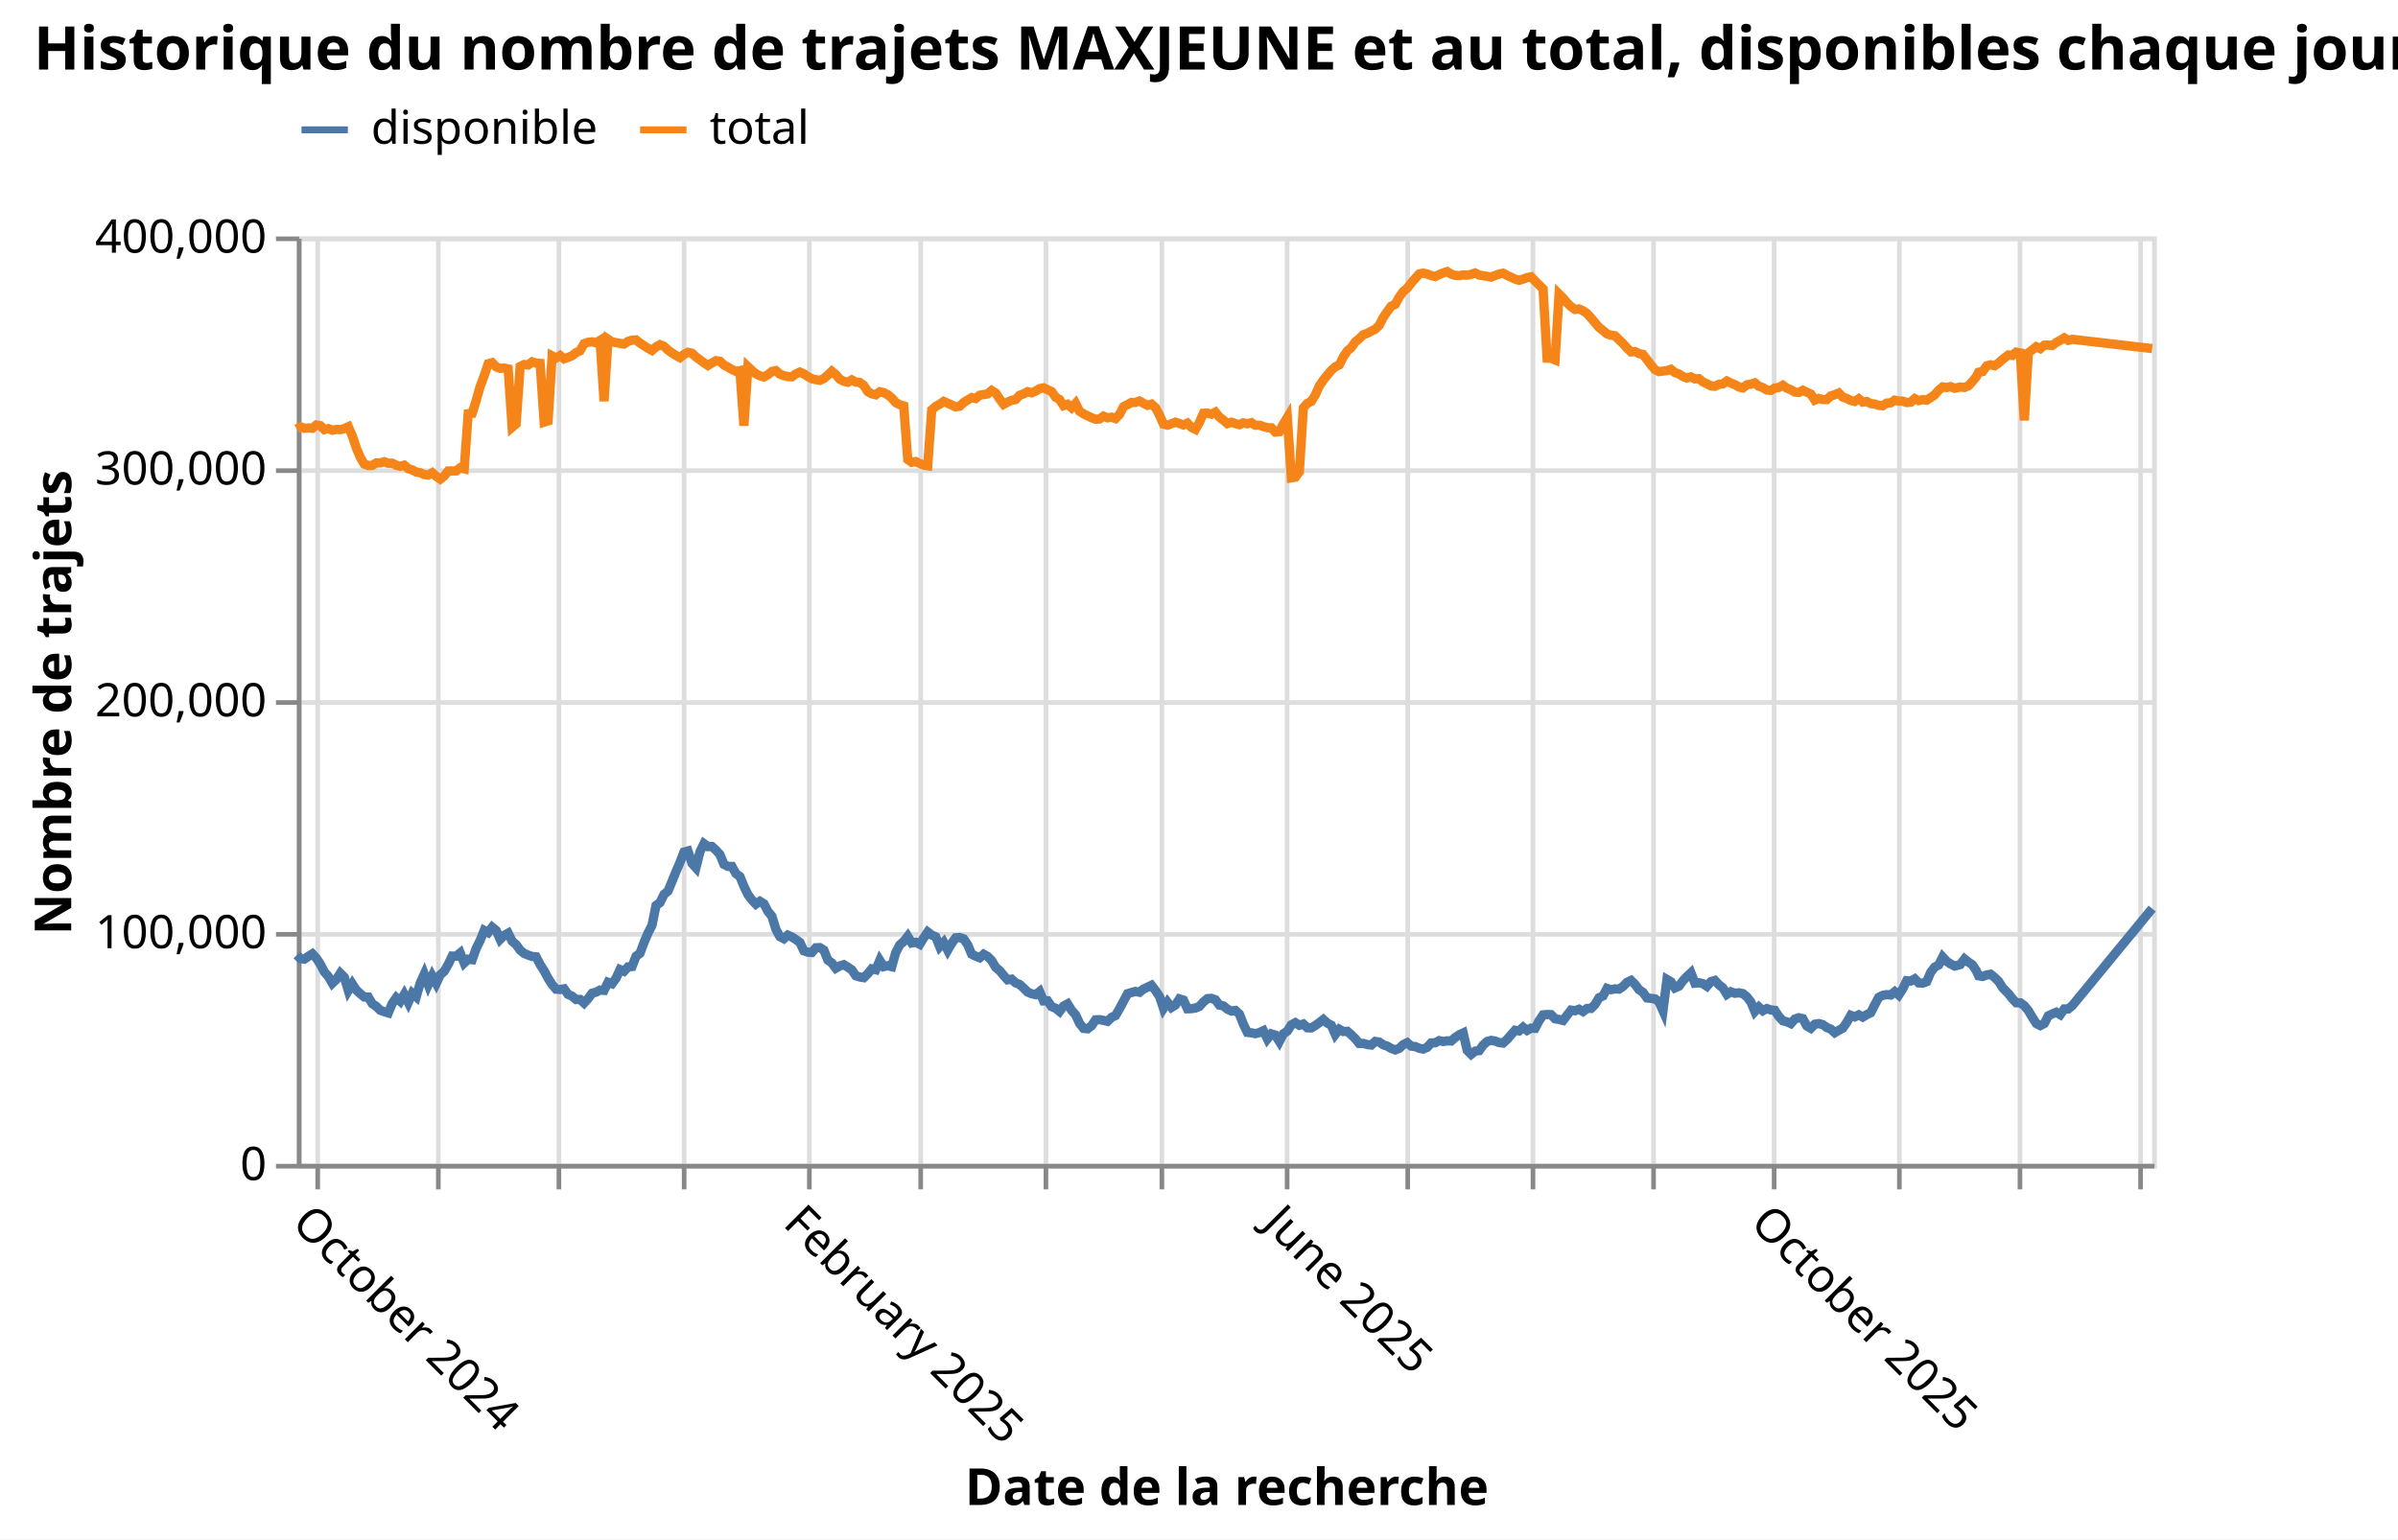
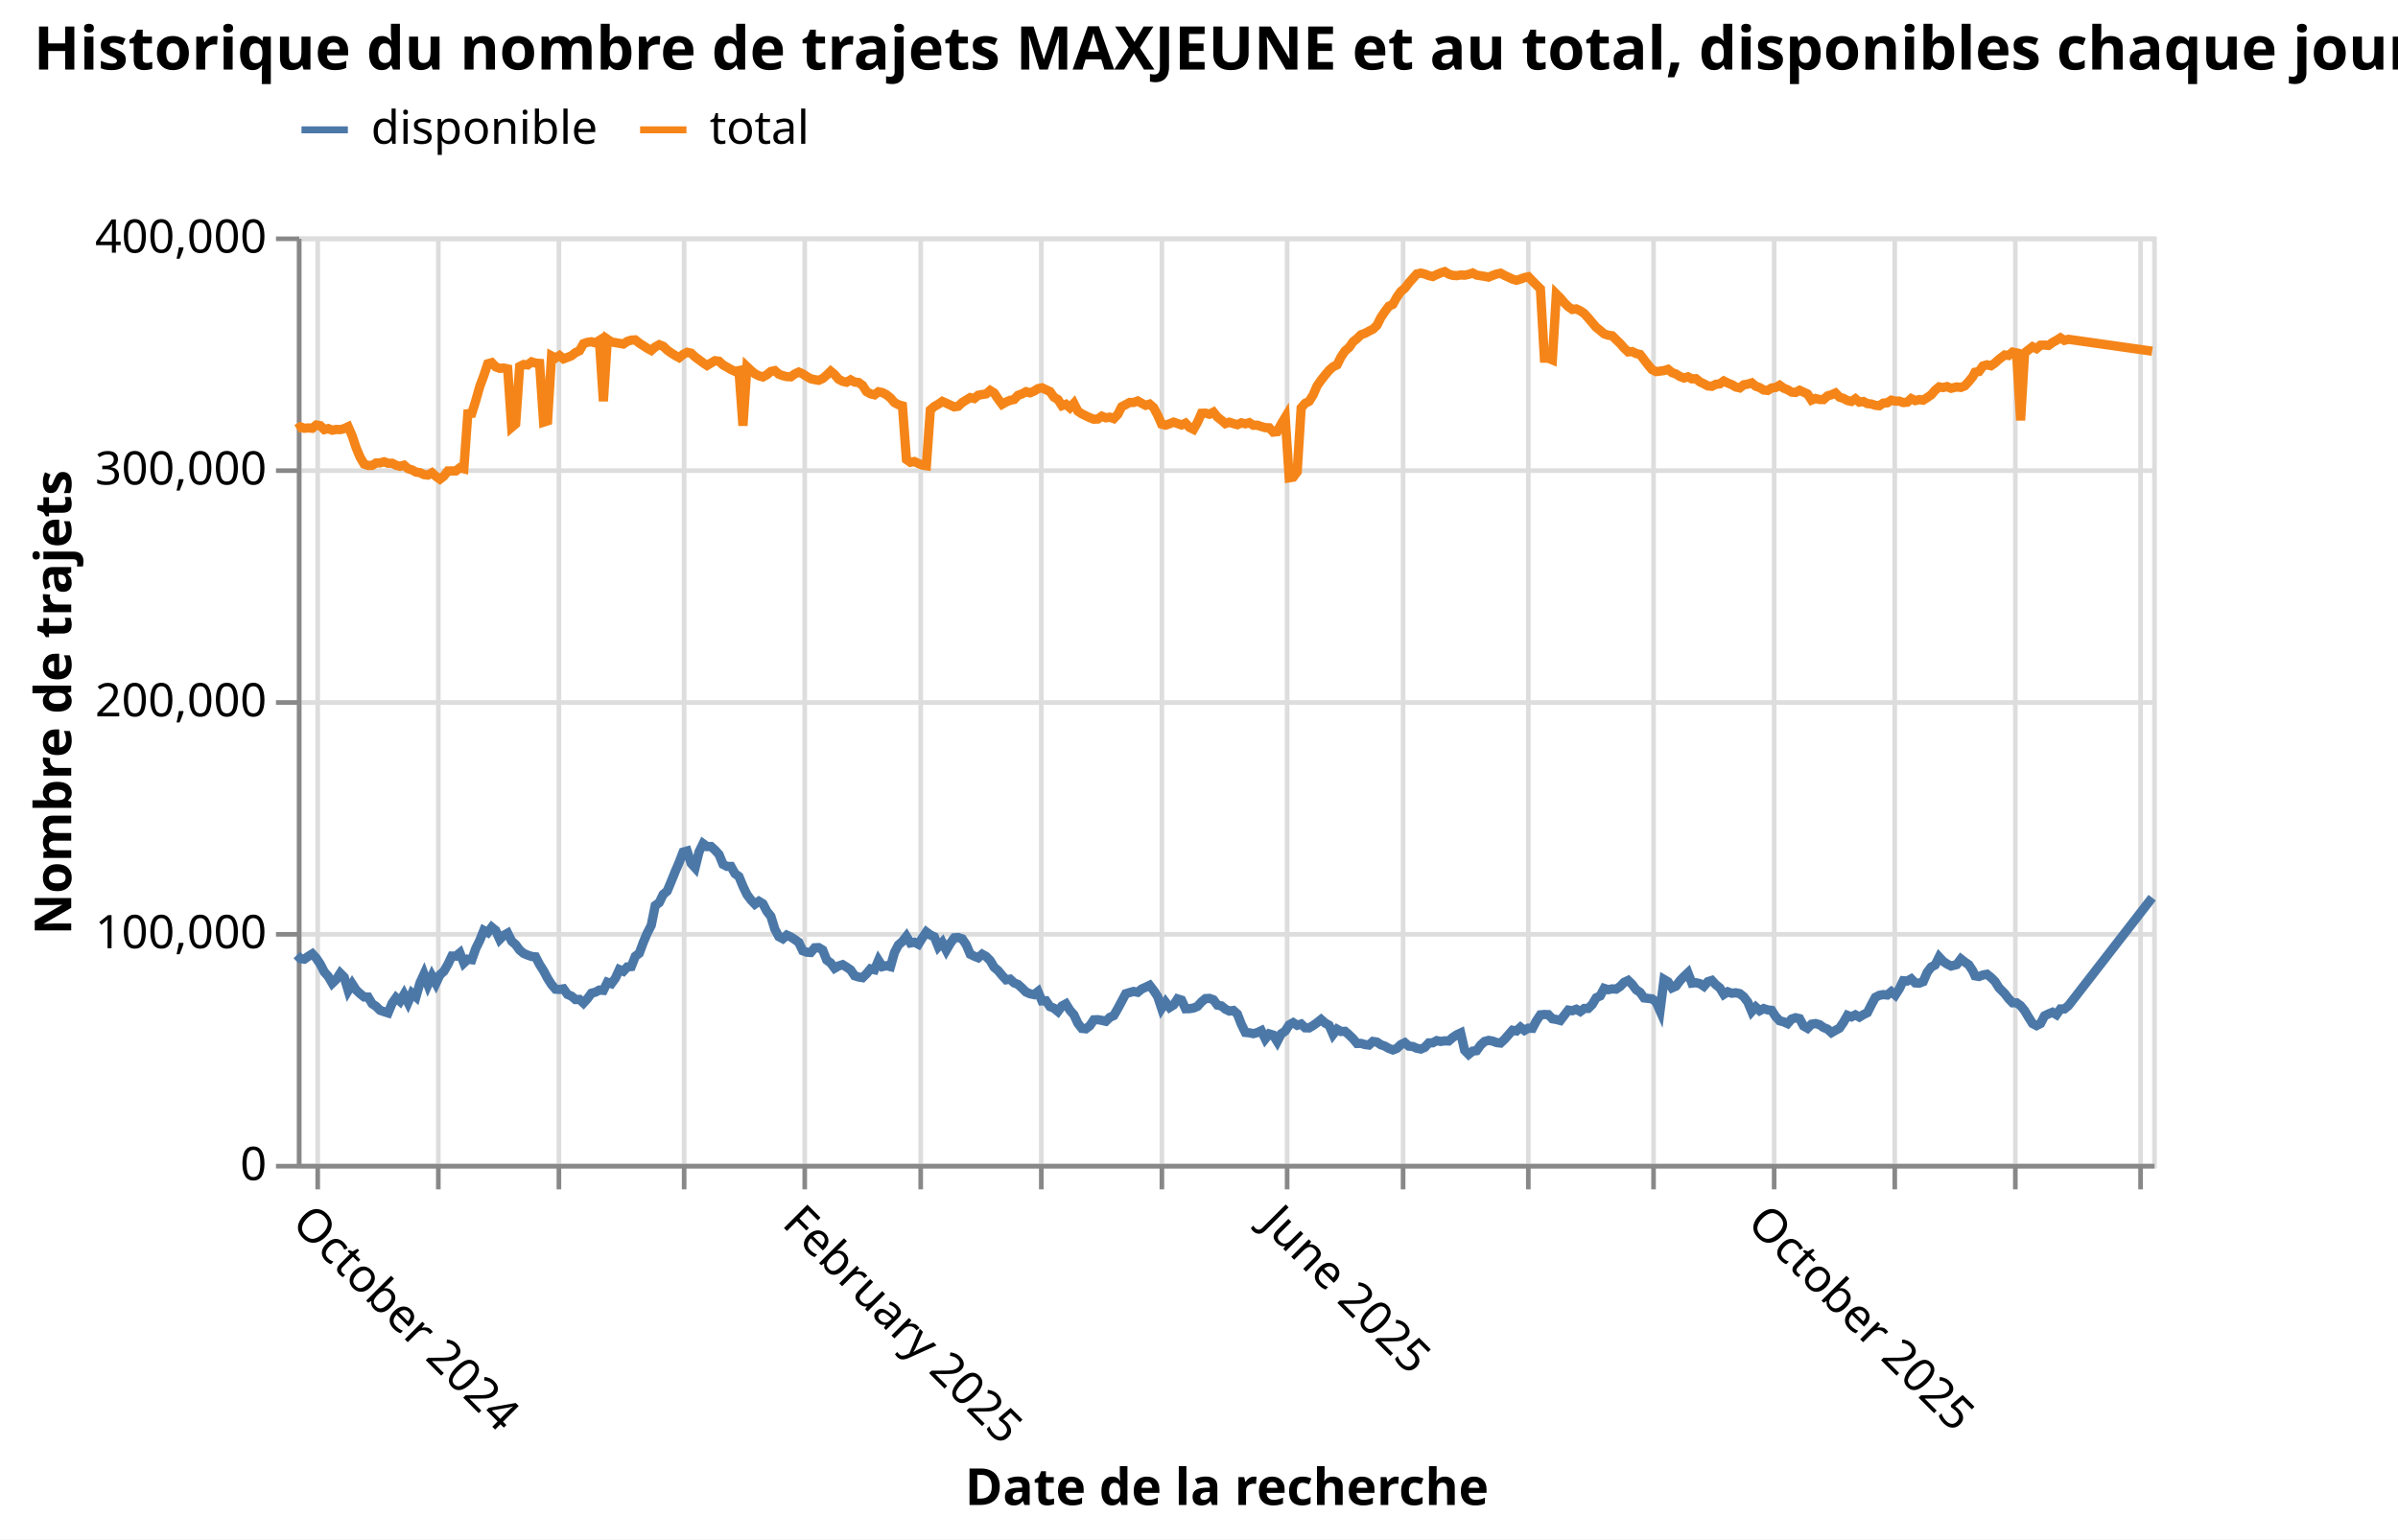
<svg xmlns="http://www.w3.org/2000/svg" version="1.1" class="marks" width="517" height="332" viewBox="0 0 517 332">
  <rect width="517" height="332" fill="white" />
  <g fill="none" stroke-miterlimit="10" transform="translate(64,51)">
    <g class="mark-group role-frame root" role="graphics-object" aria-roledescription="group mark container">
      <g transform="translate(0,0)">
        <path class="background" aria-hidden="true" d="M0.5,0.5h400v200h-400Z" stroke="#ddd" />
        <g>
          <g class="mark-group role-axis" aria-hidden="true">
            <g transform="translate(0.5,200.5)">
              <path class="background" aria-hidden="true" d="M0,0h0v0h0Z" pointer-events="none" />
              <g>
                <g class="mark-rule role-axis-grid" pointer-events="none">
                  <line transform="translate(4,-200)" x2="0" y2="200" stroke="#ddd" stroke-width="1" opacity="1" />
                  <line transform="translate(30,-200)" x2="0" y2="200" stroke="#ddd" stroke-width="1" opacity="1" />
                  <line transform="translate(56,-200)" x2="0" y2="200" stroke="#ddd" stroke-width="1" opacity="1" />
                  <line transform="translate(83,-200)" x2="0" y2="200" stroke="#ddd" stroke-width="1" opacity="1" />
-                   <line transform="translate(110,-200)" x2="0" y2="200" stroke="#ddd" stroke-width="1" opacity="1" />
+                   <line transform="translate(109,-200)" x2="0" y2="200" stroke="#ddd" stroke-width="1" opacity="1" />
                  <line transform="translate(134,-200)" x2="0" y2="200" stroke="#ddd" stroke-width="1" opacity="1" />
-                   <line transform="translate(161,-200)" x2="0" y2="200" stroke="#ddd" stroke-width="1" opacity="1" />
+                   <line transform="translate(160,-200)" x2="0" y2="200" stroke="#ddd" stroke-width="1" opacity="1" />
                  <line transform="translate(186,-200)" x2="0" y2="200" stroke="#ddd" stroke-width="1" opacity="1" />
                  <line transform="translate(213,-200)" x2="0" y2="200" stroke="#ddd" stroke-width="1" opacity="1" />
-                   <line transform="translate(239,-200)" x2="0" y2="200" stroke="#ddd" stroke-width="1" opacity="1" />
-                   <line transform="translate(266,-200)" x2="0" y2="200" stroke="#ddd" stroke-width="1" opacity="1" />
+                   <line transform="translate(238,-200)" x2="0" y2="200" stroke="#ddd" stroke-width="1" opacity="1" />
+                   <line transform="translate(265,-200)" x2="0" y2="200" stroke="#ddd" stroke-width="1" opacity="1" />
                  <line transform="translate(292,-200)" x2="0" y2="200" stroke="#ddd" stroke-width="1" opacity="1" />
                  <line transform="translate(318,-200)" x2="0" y2="200" stroke="#ddd" stroke-width="1" opacity="1" />
-                   <line transform="translate(345,-200)" x2="0" y2="200" stroke="#ddd" stroke-width="1" opacity="1" />
-                   <line transform="translate(371,-200)" x2="0" y2="200" stroke="#ddd" stroke-width="1" opacity="1" />
+                   <line transform="translate(344,-200)" x2="0" y2="200" stroke="#ddd" stroke-width="1" opacity="1" />
+                   <line transform="translate(370,-200)" x2="0" y2="200" stroke="#ddd" stroke-width="1" opacity="1" />
                  <line transform="translate(397,-200)" x2="0" y2="200" stroke="#ddd" stroke-width="1" opacity="1" />
                </g>
              </g>
              <path class="foreground" aria-hidden="true" d="" pointer-events="none" display="none" />
            </g>
          </g>
          <g class="mark-group role-axis" aria-hidden="true">
            <g transform="translate(0.5,0.5)">
              <path class="background" aria-hidden="true" d="M0,0h0v0h0Z" pointer-events="none" />
              <g>
                <g class="mark-rule role-axis-grid" pointer-events="none">
                  <line transform="translate(0,200)" x2="400" y2="0" stroke="#ddd" stroke-width="1" opacity="1" />
                  <line transform="translate(0,150)" x2="400" y2="0" stroke="#ddd" stroke-width="1" opacity="1" />
                  <line transform="translate(0,100)" x2="400" y2="0" stroke="#ddd" stroke-width="1" opacity="1" />
                  <line transform="translate(0,50)" x2="400" y2="0" stroke="#ddd" stroke-width="1" opacity="1" />
                  <line transform="translate(0,0)" x2="400" y2="0" stroke="#ddd" stroke-width="1" opacity="1" />
                </g>
              </g>
              <path class="foreground" aria-hidden="true" d="" pointer-events="none" display="none" />
            </g>
          </g>
          <g class="mark-group role-axis" role="graphics-symbol" aria-roledescription="axis" aria-label="X-axis titled 'Date de la recherche' for a time scale with values from September 2024 to January 2026">
            <g transform="translate(0.5,200.5)">
              <path class="background" aria-hidden="true" d="M0,0h0v0h0Z" pointer-events="none" />
              <g>
                <g class="mark-rule role-axis-tick" pointer-events="none">
                  <line transform="translate(4,0)" x2="0" y2="5" stroke="#888" stroke-width="1" opacity="1" />
                  <line transform="translate(30,0)" x2="0" y2="5" stroke="#888" stroke-width="1" opacity="1" />
                  <line transform="translate(56,0)" x2="0" y2="5" stroke="#888" stroke-width="1" opacity="1" />
                  <line transform="translate(83,0)" x2="0" y2="5" stroke="#888" stroke-width="1" opacity="1" />
-                   <line transform="translate(110,0)" x2="0" y2="5" stroke="#888" stroke-width="1" opacity="1" />
+                   <line transform="translate(109,0)" x2="0" y2="5" stroke="#888" stroke-width="1" opacity="1" />
                  <line transform="translate(134,0)" x2="0" y2="5" stroke="#888" stroke-width="1" opacity="1" />
-                   <line transform="translate(161,0)" x2="0" y2="5" stroke="#888" stroke-width="1" opacity="1" />
+                   <line transform="translate(160,0)" x2="0" y2="5" stroke="#888" stroke-width="1" opacity="1" />
                  <line transform="translate(186,0)" x2="0" y2="5" stroke="#888" stroke-width="1" opacity="1" />
                  <line transform="translate(213,0)" x2="0" y2="5" stroke="#888" stroke-width="1" opacity="1" />
-                   <line transform="translate(239,0)" x2="0" y2="5" stroke="#888" stroke-width="1" opacity="1" />
-                   <line transform="translate(266,0)" x2="0" y2="5" stroke="#888" stroke-width="1" opacity="1" />
+                   <line transform="translate(238,0)" x2="0" y2="5" stroke="#888" stroke-width="1" opacity="1" />
+                   <line transform="translate(265,0)" x2="0" y2="5" stroke="#888" stroke-width="1" opacity="1" />
                  <line transform="translate(292,0)" x2="0" y2="5" stroke="#888" stroke-width="1" opacity="1" />
                  <line transform="translate(318,0)" x2="0" y2="5" stroke="#888" stroke-width="1" opacity="1" />
-                   <line transform="translate(345,0)" x2="0" y2="5" stroke="#888" stroke-width="1" opacity="1" />
-                   <line transform="translate(371,0)" x2="0" y2="5" stroke="#888" stroke-width="1" opacity="1" />
+                   <line transform="translate(344,0)" x2="0" y2="5" stroke="#888" stroke-width="1" opacity="1" />
+                   <line transform="translate(370,0)" x2="0" y2="5" stroke="#888" stroke-width="1" opacity="1" />
                  <line transform="translate(397,0)" x2="0" y2="5" stroke="#888" stroke-width="1" opacity="1" />
                </g>
                <g class="mark-text role-axis-label" pointer-events="none">
-                   <text text-anchor="start" transform="translate(3.762862,7) rotate(45) translate(0,8)" font-family="sans-serif" font-size="10px" fill="#000" opacity="1">October 2024</text>
-                   <text text-anchor="start" transform="translate(30.4693,7) rotate(45) translate(0,8)" font-family="sans-serif" font-size="10px" fill="#000" opacity="0">November 2024</text>
-                   <text text-anchor="start" transform="translate(56.31424,7) rotate(45) translate(0,8)" font-family="sans-serif" font-size="10px" fill="#000" opacity="0">December 2024</text>
-                   <text text-anchor="start" transform="translate(83.02068,7) rotate(45) translate(0,8)" font-family="sans-serif" font-size="10px" fill="#000" opacity="0">January 2025</text>
-                   <text text-anchor="start" transform="translate(109.7271,7) rotate(45) translate(0,8)" font-family="sans-serif" font-size="10px" fill="#000" opacity="1">February 2025</text>
-                   <text text-anchor="start" transform="translate(133.8491,7) rotate(45) translate(0,8)" font-family="sans-serif" font-size="10px" fill="#000" opacity="0">March 2025</text>
-                   <text text-anchor="start" transform="translate(160.5555,7) rotate(45) translate(0,8)" font-family="sans-serif" font-size="10px" fill="#000" opacity="0">April 2025</text>
-                   <text text-anchor="start" transform="translate(186.4004,7) rotate(45) translate(0,8)" font-family="sans-serif" font-size="10px" fill="#000" opacity="0">May 2025</text>
-                   <text text-anchor="start" transform="translate(213.1069,7) rotate(45) translate(0,8)" font-family="sans-serif" font-size="10px" fill="#000" opacity="1">June 2025</text>
-                   <text text-anchor="start" transform="translate(238.9518,7) rotate(45) translate(0,8)" font-family="sans-serif" font-size="10px" fill="#000" opacity="0">July 2025</text>
-                   <text text-anchor="start" transform="translate(265.6583,7) rotate(45) translate(0,8)" font-family="sans-serif" font-size="10px" fill="#000" opacity="0">August 2025</text>
-                   <text text-anchor="start" transform="translate(292.3647,7) rotate(45) translate(0,8)" font-family="sans-serif" font-size="10px" fill="#000" opacity="0">September 2025</text>
-                   <text text-anchor="start" transform="translate(318.2096,7) rotate(45) translate(0,8)" font-family="sans-serif" font-size="10px" fill="#000" opacity="1">October 2025</text>
-                   <text text-anchor="start" transform="translate(344.9161,7) rotate(45) translate(0,8)" font-family="sans-serif" font-size="10px" fill="#000" opacity="0">November 2025</text>
-                   <text text-anchor="start" transform="translate(370.761,7) rotate(45) translate(0,8)" font-family="sans-serif" font-size="10px" fill="#000" opacity="0">December 2025</text>
-                   <text text-anchor="start" transform="translate(397.4675,7) rotate(45) translate(0,8)" font-family="sans-serif" font-size="10px" fill="#000" opacity="0">January 2026</text>
+                   <text text-anchor="start" transform="translate(3.754774,7) rotate(45) translate(0,8)" font-family="sans-serif" font-size="10px" fill="#000" opacity="1">October 2024</text>
+                   <text text-anchor="start" transform="translate(30.40381,7) rotate(45) translate(0,8)" font-family="sans-serif" font-size="10px" fill="#000" opacity="0">November 2024</text>
+                   <text text-anchor="start" transform="translate(56.1932,7) rotate(45) translate(0,8)" font-family="sans-serif" font-size="10px" fill="#000" opacity="0">December 2024</text>
+                   <text text-anchor="start" transform="translate(82.84224,7) rotate(45) translate(0,8)" font-family="sans-serif" font-size="10px" fill="#000" opacity="0">January 2025</text>
+                   <text text-anchor="start" transform="translate(109.4913,7) rotate(45) translate(0,8)" font-family="sans-serif" font-size="10px" fill="#000" opacity="1">February 2025</text>
+                   <text text-anchor="start" transform="translate(133.5614,7) rotate(45) translate(0,8)" font-family="sans-serif" font-size="10px" fill="#000" opacity="0">March 2025</text>
+                   <text text-anchor="start" transform="translate(160.2104,7) rotate(45) translate(0,8)" font-family="sans-serif" font-size="10px" fill="#000" opacity="0">April 2025</text>
+                   <text text-anchor="start" transform="translate(185.9998,7) rotate(45) translate(0,8)" font-family="sans-serif" font-size="10px" fill="#000" opacity="0">May 2025</text>
+                   <text text-anchor="start" transform="translate(212.6488,7) rotate(45) translate(0,8)" font-family="sans-serif" font-size="10px" fill="#000" opacity="1">June 2025</text>
+                   <text text-anchor="start" transform="translate(238.4382,7) rotate(45) translate(0,8)" font-family="sans-serif" font-size="10px" fill="#000" opacity="0">July 2025</text>
+                   <text text-anchor="start" transform="translate(265.0873,7) rotate(45) translate(0,8)" font-family="sans-serif" font-size="10px" fill="#000" opacity="0">August 2025</text>
+                   <text text-anchor="start" transform="translate(291.7363,7) rotate(45) translate(0,8)" font-family="sans-serif" font-size="10px" fill="#000" opacity="0">September 2025</text>
+                   <text text-anchor="start" transform="translate(317.5257,7) rotate(45) translate(0,8)" font-family="sans-serif" font-size="10px" fill="#000" opacity="1">October 2025</text>
+                   <text text-anchor="start" transform="translate(344.1747,7) rotate(45) translate(0,8)" font-family="sans-serif" font-size="10px" fill="#000" opacity="0">November 2025</text>
+                   <text text-anchor="start" transform="translate(369.9641,7) rotate(45) translate(0,8)" font-family="sans-serif" font-size="10px" fill="#000" opacity="0">December 2025</text>
+                   <text text-anchor="start" transform="translate(396.6132,7) rotate(45) translate(0,8)" font-family="sans-serif" font-size="10px" fill="#000" opacity="0">January 2026</text>
                </g>
                <g class="mark-rule role-axis-domain" pointer-events="none">
                  <line transform="translate(0,0)" x2="400" y2="0" stroke="#888" stroke-width="1" opacity="1" />
                </g>
                <g class="mark-text role-axis-title" pointer-events="none">
                  <text text-anchor="middle" transform="translate(200,73.06063)" font-family="sans-serif" font-size="11px" font-weight="bold" fill="#000" opacity="1">Date de la recherche</text>
                </g>
              </g>
              <path class="foreground" aria-hidden="true" d="" pointer-events="none" display="none" />
            </g>
          </g>
          <g class="mark-group role-axis" role="graphics-symbol" aria-roledescription="axis" aria-label="Y-axis titled 'Nombre de trajets' for a linear scale with values from 0 to 400,000">
            <g transform="translate(0.5,0.5)">
              <path class="background" aria-hidden="true" d="M0,0h0v0h0Z" pointer-events="none" />
              <g>
                <g class="mark-rule role-axis-tick" pointer-events="none">
                  <line transform="translate(0,200)" x2="-5" y2="0" stroke="#888" stroke-width="1" opacity="1" />
                  <line transform="translate(0,150)" x2="-5" y2="0" stroke="#888" stroke-width="1" opacity="1" />
                  <line transform="translate(0,100)" x2="-5" y2="0" stroke="#888" stroke-width="1" opacity="1" />
                  <line transform="translate(0,50)" x2="-5" y2="0" stroke="#888" stroke-width="1" opacity="1" />
                  <line transform="translate(0,0)" x2="-5" y2="0" stroke="#888" stroke-width="1" opacity="1" />
                </g>
                <g class="mark-text role-axis-label" pointer-events="none">
                  <text text-anchor="end" transform="translate(-7,203)" font-family="sans-serif" font-size="10px" fill="#000" opacity="1">0</text>
                  <text text-anchor="end" transform="translate(-7,153)" font-family="sans-serif" font-size="10px" fill="#000" opacity="1">100,000</text>
                  <text text-anchor="end" transform="translate(-7,103)" font-family="sans-serif" font-size="10px" fill="#000" opacity="1">200,000</text>
                  <text text-anchor="end" transform="translate(-7,53)" font-family="sans-serif" font-size="10px" fill="#000" opacity="1">300,000</text>
                  <text text-anchor="end" transform="translate(-7,3)" font-family="sans-serif" font-size="10px" fill="#000" opacity="1">400,000</text>
                </g>
                <g class="mark-rule role-axis-domain" pointer-events="none">
                  <line transform="translate(0,200)" x2="0" y2="-200" stroke="#888" stroke-width="1" opacity="1" />
                </g>
                <g class="mark-text role-axis-title" pointer-events="none">
                  <text text-anchor="middle" transform="translate(-47.14746,100) rotate(-90) translate(0,-2)" font-family="sans-serif" font-size="11px" font-weight="bold" fill="#000" opacity="1">Nombre de trajets</text>
                </g>
              </g>
              <path class="foreground" aria-hidden="true" d="" pointer-events="none" display="none" />
            </g>
          </g>
          <g class="mark-group role-scope pathgroup" role="graphics-object" aria-roledescription="group mark container">
            <g transform="translate(0,0)">
              <path class="background" aria-hidden="true" d="M0,0h400v200h-400Z" />
              <g>
                <g class="mark-line role-mark marks" role="graphics-object" aria-roledescription="line mark container">
-                   <path aria-label="Date de la recherche: September 2024; Nombre de trajets: 90064; variable: disponible" role="graphics-symbol" aria-roledescription="line mark" d="M0,154.968L0.757,155.733L1.619,155.849L2.48,155.249L3.342,154.706L4.203,155.647L5.065,156.936L5.927,158.611L6.788,159.578L7.649,161.051L8.511,160.232L9.372,158.887L10.234,159.757L11.095,162.622L11.957,161.186L12.818,162.517L13.68,163.314L14.541,164.01L15.403,164.032L16.264,165.467L17.126,166.043L17.987,166.883L18.849,167.187L19.71,167.45L20.572,165.395L21.433,164.165L22.295,164.939L23.156,163.463L24.018,165.186L24.879,163.209L25.741,163.971L26.602,160.982L27.47,159.082L28.325,161.376L29.187,159.478L30.048,161.072L30.91,159.24L31.772,158.471L32.633,156.976L33.494,155.186L34.355,155.206L35.218,154.501L36.079,156.687L36.94,155.87L37.801,155.975L38.663,153.544L39.525,151.81L40.388,149.657L41.248,150.119L42.109,148.968L42.971,149.665L43.834,151.587L44.694,150.725L45.556,150.247L46.416,151.977L47.278,152.725L48.139,153.898L49.001,154.616L49.862,154.978L50.724,155.274L51.585,155.354L52.447,157.015L53.308,158.365L54.17,159.98L55.032,161.327L55.893,162.333L56.755,162.388L57.617,162.251L58.478,163.458L59.34,163.83L60.201,164.564L61.062,164.539L61.924,165.319L62.785,164.379L63.647,163.203L64.508,162.973L65.369,162.518L66.231,162.586L67.092,160.835L67.954,161.142L68.815,159.983L69.677,158.101L70.538,158.467L71.4,157.526L72.261,157.444L73.123,155.239L73.984,154.588L74.846,152.251L75.707,150.225L76.569,148.563L77.43,144.291L78.292,143.67L79.153,141.894L80.015,141.173L80.876,139.108L81.738,136.98L82.599,134.989L83.461,132.763L84.322,132.524L85.184,135.188L86.045,136.135L86.907,132.697L87.768,130.95L88.63,131.578L89.491,131.561L90.353,132.339L91.215,133.284L92.076,135.399L92.937,135.847L93.799,135.858L94.66,137.406L95.522,138.04L96.383,140.126L97.245,141.915L98.106,143.074L98.968,143.981L99.829,143.375L100.691,143.9L101.552,145.535L102.414,146.599L103.275,149.389L104.137,150.987L104.998,151.445L105.86,150.679L106.721,151.062L107.583,151.618L108.444,152.229L109.306,154.046L110.167,154.351L111.029,154.412L111.89,153.406L112.752,153.367L113.613,153.888L114.475,156.04L115.336,156.669L116.198,157.81L117.059,157.313L117.921,157.047L118.782,157.575L119.644,158.166L120.505,159.431L121.367,159.706L122.228,159.848L123.09,158.995L123.951,157.945L124.813,158.136L125.674,156.106L126.536,157.462L127.397,157.265L128.259,157.476L129.12,154.421L129.982,152.787L130.843,152.041L131.705,150.938L132.566,152.365L133.428,152.195L134.289,152.643L135.151,151.262L136.012,150.001L136.874,150.645L137.735,151.037L138.597,153.158L139.458,152.225L140.32,153.922L141.181,152.442L142.043,151.259L142.904,151.191L143.766,151.477L144.627,152.743L145.489,154.781L146.35,155.208L147.212,155.551L148.073,154.8L148.935,155.283L149.796,156.148L150.658,157.605L151.519,158.325L152.381,159.373L153.242,160.304L154.104,160.171L154.965,160.969L155.827,161.308L156.688,162.091L157.55,162.944L158.411,163.317L159.273,163.501L160.134,162.836L160.996,164.858L161.857,164.829L162.719,166.086L163.58,166.43L164.442,167.135L165.303,165.96L166.165,165.495L167.026,166.877L167.888,167.849L168.749,169.688L169.611,170.789L170.472,170.875L171.334,170.221L172.195,168.943L173.057,168.904L173.918,169.053L174.78,169.255L175.641,168.412L176.503,168.02L177.364,166.532L178.226,164.924L179.087,163.313L179.949,163.048L180.81,162.82L181.672,162.997L182.533,162.291L183.395,161.905L184.256,161.49L185.118,162.601L185.979,163.887L186.841,166.459L187.702,165.131L188.564,166.265L189.425,165.732L190.287,164.419L191.148,164.685L192.01,166.554L192.871,166.527L193.732,166.396L194.594,166.035L195.455,165.078L196.317,164.366L197.178,164.313L198.04,164.62L198.901,165.77L199.763,165.935L200.624,166.64L201.486,167.049L202.347,166.921L203.209,167.69L204.07,169.905L204.932,171.652L205.793,171.735L206.655,171.918L207.516,171.688L208.378,171.282L209.239,173.049L210.101,171.97L210.962,172.23L211.824,173.612L212.686,171.945L213.547,171.366L214.409,170.02L215.27,169.554L216.132,170.116L216.993,169.844L217.855,170.659L218.716,170.679L219.578,170.16L220.439,169.553L221.301,168.868L222.162,169.634L223.024,170.104L223.885,172.084L224.747,170.968L225.608,171.455L226.47,171.414L227.331,172.162L228.192,173L229.054,174.038L229.915,174.015L230.777,174.271L231.638,174.377L232.5,173.602L233.361,173.737L234.223,174.319L235.085,174.612L235.946,175.106L236.807,175.429L237.669,175.097L238.531,174.282L239.392,173.871L240.254,174.614L241.115,174.699L241.977,175.073L242.838,175.245L243.699,174.872L244.561,173.92L245.422,173.889L246.284,173.422L247.145,173.601L248.007,173.471L248.869,173.506L249.73,172.75L250.592,172.175L251.453,171.774L252.314,175.505L253.176,176.378L254.038,175.686L254.899,175.588L255.76,174.388L256.622,173.605L257.484,173.373L258.345,173.515L259.206,173.844L260.068,173.947L260.929,173.151L261.791,172.167L262.652,171.187L263.514,171.332L264.375,170.541L265.237,171.215L266.098,170.732L266.96,170.771L267.821,169.151L268.683,167.868L269.544,167.786L270.406,167.82L271.267,168.715L272.129,168.859L272.99,169.08L273.852,167.953L274.713,166.84L275.575,166.977L276.438,166.657L277.298,167.146L278.159,166.484L279.021,166.475L279.882,165.623L280.744,164.178L281.605,163.778L282.467,162.162L283.328,162.437L284.19,162.265L285.051,162.317L285.913,161.742L286.774,160.848L287.645,160.444L288.497,161.271L289.359,162.424L290.22,163.016L291.082,164.217L291.943,164.319L292.805,164.418L293.666,165.054L294.528,166.983L295.389,160.232L296.251,160.738L297.112,162.052L297.974,161.678L298.835,160.509L299.697,159.6L300.558,158.795L301.42,161.033L302.281,160.935L303.143,161.135L304.004,161.704L304.866,160.708L305.727,160.444L306.589,161.365L307.45,162.053L308.312,163.443L309.173,162.892L310.035,163.207L310.896,163.107L311.758,163.285L312.619,163.972L313.481,165.093L314.342,167.142L315.204,166.188L316.065,166.971L316.927,166.514L317.788,166.797L318.65,166.898L319.511,168.219L320.373,169.148L321.234,169.359L322.096,169.754L322.957,168.774L323.819,168.487L324.68,168.685L325.542,170.267L326.403,170.754L327.265,169.882L328.126,169.748L328.988,169.979L329.849,170.59L330.711,170.941L331.572,171.71L332.434,171.203L333.295,170.738L334.157,169.486L335.018,167.974L335.88,168.298L336.741,167.867L337.603,168.346L338.464,167.821L339.326,167.402L340.187,165.689L341.05,164.094L341.91,163.656L342.772,163.5L343.633,163.587L344.495,162.873L345.356,163.597L346.218,162.261L347.079,160.504L347.941,160.572L348.802,160.1L349.664,160.98L350.525,161.035L351.387,160.705L352.248,158.704L353.11,157.564L353.971,157.112L354.833,155.393L355.694,156.323L356.556,156.904L357.417,157.334L358.625,157.028L359.541,155.821L360.373,156.472L361.232,157.061L362.093,158.366L362.586,159.443L363.448,159.592L364.309,159.266L365.171,159.113L366.032,159.8L366.894,160.641L367.755,162.019L369.007,163.283L369.847,164.362L370.709,165.269L371.57,165.269L372.431,165.882L373.294,166.94L374.154,168.382L375.016,169.732L375.877,170.182L376.739,169.737L377.601,168.081L378.464,167.658L379.328,167.31L380.186,167.822L381.048,166.598L381.908,166.586L382.77,165.885L400,144.94" stroke="#4c78a8" stroke-width="2" />
+                   <path aria-label="Date de la recherche: September 2024; Nombre de trajets: 90064; variable: disponible" role="graphics-symbol" aria-roledescription="line mark" d="M0,154.968L0.755,155.733L1.615,155.849L2.475,155.249L3.334,154.706L4.194,155.647L5.054,156.936L5.914,158.611L6.773,159.578L7.633,161.051L8.492,160.232L9.352,158.887L10.212,159.757L11.071,162.622L11.931,161.186L12.791,162.517L13.65,163.314L14.51,164.01L15.37,164.032L16.229,165.467L17.089,166.043L17.948,166.883L18.808,167.187L19.668,167.45L20.527,165.395L21.387,164.165L22.247,164.939L23.106,163.463L23.966,165.186L24.826,163.209L25.685,163.971L26.545,160.982L27.411,159.082L28.264,161.376L29.124,159.478L29.984,161.072L30.843,159.24L31.703,158.471L32.562,156.976L33.422,155.186L34.282,155.206L35.143,154.501L36.001,156.687L36.861,155.87L37.72,155.975L38.58,153.544L39.44,151.81L40.301,149.657L41.159,150.119L42.018,148.968L42.878,149.665L43.74,151.587L44.598,150.725L45.458,150.247L46.317,151.977L47.176,152.725L48.036,153.898L48.896,154.616L49.755,154.978L50.615,155.274L51.475,155.354L52.334,157.015L53.194,158.365L54.054,159.98L54.913,161.327L55.773,162.333L56.633,162.388L57.493,162.251L58.352,163.458L59.212,163.83L60.071,164.564L60.931,164.539L61.791,165.319L62.65,164.379L63.51,163.203L64.369,162.973L65.229,162.518L66.088,162.586L66.948,160.835L67.808,161.142L68.668,159.983L69.527,158.101L70.387,158.467L71.246,157.526L72.106,157.444L72.966,155.239L73.825,154.588L74.685,152.251L75.545,150.225L76.404,148.563L77.264,144.291L78.124,143.67L78.983,141.894L79.843,141.173L80.703,139.108L81.562,136.98L82.422,134.989L83.281,132.763L84.141,132.524L85.001,135.188L85.86,136.135L86.72,132.697L87.58,130.95L88.439,131.578L89.299,131.561L90.159,132.339L91.019,133.284L91.878,135.399L92.738,135.847L93.597,135.858L94.457,137.406L95.317,138.04L96.176,140.126L97.036,141.915L97.895,143.074L98.755,143.981L99.615,143.375L100.474,143.9L101.334,145.535L102.194,146.599L103.053,149.389L103.913,150.987L104.773,151.445L105.632,150.679L106.492,151.062L107.352,151.618L108.211,152.229L109.071,154.046L109.93,154.351L110.79,154.412L111.65,153.406L112.51,153.367L113.369,153.888L114.229,156.04L115.088,156.669L115.948,157.81L116.808,157.313L117.667,157.047L118.527,157.575L119.387,158.166L120.246,159.431L121.106,159.706L121.966,159.848L122.825,158.995L123.685,157.945L124.545,158.136L125.404,156.106L126.264,157.462L127.124,157.265L127.983,157.476L128.843,154.421L129.702,152.787L130.562,152.041L131.422,150.938L132.281,152.365L133.141,152.195L134.001,152.643L134.86,151.262L135.72,150.001L136.579,150.645L137.439,151.037L138.299,153.158L139.158,152.225L140.018,153.922L140.878,152.442L141.737,151.259L142.597,151.191L143.457,151.477L144.316,152.743L145.176,154.781L146.036,155.208L146.895,155.551L147.755,154.8L148.615,155.283L149.474,156.148L150.334,157.605L151.194,158.325L152.053,159.373L152.913,160.304L153.772,160.171L154.632,160.969L155.492,161.308L156.351,162.091L157.211,162.944L158.071,163.317L158.93,163.501L159.79,162.836L160.65,164.858L161.509,164.829L162.369,166.086L163.228,166.43L164.088,167.135L164.948,165.96L165.807,165.495L166.667,166.877L167.527,167.849L168.386,169.688L169.246,170.789L170.106,170.875L170.965,170.221L171.825,168.943L172.685,168.904L173.544,169.053L174.404,169.255L175.264,168.412L176.123,168.02L176.983,166.532L177.843,164.924L178.702,163.313L179.562,163.048L180.421,162.82L181.281,162.997L182.141,162.291L183,161.905L183.86,161.49L184.72,162.601L185.579,163.887L186.439,166.459L187.299,165.131L188.158,166.265L189.018,165.732L189.878,164.419L190.737,164.685L191.597,166.554L192.456,166.527L193.316,166.396L194.176,166.035L195.035,165.078L195.895,164.366L196.755,164.313L197.614,164.62L198.474,165.77L199.334,165.935L200.193,166.64L201.053,167.049L201.913,166.921L202.772,167.69L203.632,169.905L204.491,171.652L205.351,171.735L206.211,171.918L207.07,171.688L207.93,171.282L208.79,173.049L209.649,171.97L210.509,172.23L211.369,173.612L212.228,171.945L213.088,171.366L213.948,170.02L214.807,169.554L215.667,170.116L216.527,169.844L217.386,170.659L218.246,170.679L219.106,170.16L219.965,169.553L220.825,168.868L221.685,169.634L222.544,170.104L223.404,172.084L224.264,170.968L225.124,171.455L225.983,171.414L226.843,172.162L227.702,173L228.562,174.038L229.421,174.015L230.281,174.271L231.14,174.377L232,173.602L232.86,173.737L233.72,174.319L234.579,174.612L235.439,175.106L236.298,175.429L237.158,175.097L238.018,174.282L238.877,173.871L239.737,174.614L240.597,174.699L241.456,175.073L242.316,175.245L243.176,174.872L244.035,173.92L244.895,173.889L245.755,173.422L246.614,173.601L247.474,173.471L248.334,173.506L249.193,172.75L250.053,172.175L250.913,171.774L251.772,175.505L252.632,176.378L253.492,175.686L254.351,175.588L255.211,174.388L256.07,173.605L256.93,173.373L257.79,173.515L258.649,173.844L259.509,173.947L260.369,173.151L261.228,172.167L262.088,171.187L262.948,171.332L263.807,170.541L264.667,171.215L265.526,170.732L266.386,170.771L267.246,169.151L268.105,167.868L268.965,167.786L269.825,167.82L270.684,168.715L271.544,168.859L272.404,169.08L273.263,167.953L274.123,166.84L274.983,166.977L275.843,166.657L276.702,167.146L277.561,166.484L278.421,166.475L279.281,165.623L280.141,164.178L281,163.778L281.86,162.162L282.72,162.437L283.579,162.265L284.439,162.317L285.298,161.742L286.158,160.848L287.027,160.444L287.877,161.271L288.737,162.424L289.597,163.016L290.456,164.217L291.316,164.319L292.176,164.418L293.035,165.054L293.895,166.983L294.754,160.232L295.614,160.738L296.474,162.052L297.333,161.678L298.193,160.509L299.053,159.6L299.912,158.795L300.772,161.033L301.632,160.935L302.491,161.135L303.351,161.704L304.211,160.708L305.07,160.444L305.93,161.365L306.79,162.053L307.649,163.443L308.509,162.892L309.368,163.207L310.228,163.107L311.088,163.285L311.947,163.972L312.807,165.093L313.667,167.142L314.526,166.188L315.386,166.971L316.246,166.514L317.105,166.797L317.965,166.898L318.825,168.219L319.684,169.148L320.544,169.359L321.404,169.754L322.263,168.774L323.123,168.487L323.983,168.685L324.842,170.267L325.702,170.754L326.561,169.882L327.421,169.748L328.281,169.979L329.14,170.59L330,170.941L330.86,171.71L331.719,171.203L332.579,170.738L333.439,169.486L334.298,167.974L335.158,168.298L336.017,167.867L336.877,168.346L337.737,167.821L338.596,167.402L339.456,165.689L340.317,164.094L341.175,163.656L342.035,163.5L342.895,163.587L343.754,162.873L344.614,163.597L345.474,162.261L346.333,160.504L347.193,160.572L348.053,160.1L348.912,160.98L349.772,161.035L350.632,160.705L351.491,158.704L352.351,157.564L353.21,157.112L354.07,155.393L354.93,156.323L355.79,156.904L356.649,157.334L357.854,157.028L358.768,155.821L359.598,156.472L360.455,157.061L361.314,158.366L361.807,159.443L362.666,159.592L363.526,159.266L364.386,159.113L365.245,159.8L366.105,160.641L366.965,162.019L368.213,163.283L369.052,164.362L369.912,165.269L370.772,165.269L371.631,165.882L372.491,166.94L373.35,168.382L374.21,169.732L375.069,170.182L375.929,169.737L376.789,168.081L377.651,167.658L378.513,167.31L379.369,167.822L380.229,166.598L381.087,166.586L381.947,165.885L400,142.597" stroke="#4c78a8" stroke-width="2" />
                </g>
              </g>
              <path class="foreground" aria-hidden="true" d="" display="none" />
            </g>
            <g transform="translate(0,0)">
              <path class="background" aria-hidden="true" d="M0,0h400v200h-400Z" />
              <g>
                <g class="mark-line role-mark marks" role="graphics-object" aria-roledescription="line mark container">
-                   <path aria-label="Date de la recherche: September 2024; Nombre de trajets: 316947; variable: total" role="graphics-symbol" aria-roledescription="line mark" d="M0,41.527L0.757,41.049L1.619,41.365L2.48,41.288L3.342,41.358L4.203,40.661L5.065,40.8L5.927,41.647L6.788,41.43L7.649,41.781L8.511,41.611L9.372,41.656L10.234,41.43L11.095,41.03L11.957,43.01L12.818,45.596L13.68,47.643L14.541,49.087L15.403,49.384L16.264,49.365L17.126,48.839L17.987,48.832L18.849,48.585L19.71,48.91L20.572,48.899L21.433,49.331L22.295,49.564L23.156,49.321L24.018,50.066L24.879,50.34L25.741,50.805L26.602,50.942L27.47,51.354L28.325,51.45L29.187,50.957L30.048,51.726L30.91,52.334L31.772,51.669L32.633,50.57L33.494,50.564L34.355,50.562L35.218,49.876L36.079,50.093L36.94,38.228L37.801,38.143L38.663,35.371L39.525,32.326L40.388,30.021L41.248,27.456L42.109,27.215L42.971,28.117L43.834,28.444L44.694,28.367L45.556,28.557L46.416,41.151L47.278,40.42L48.139,28.041L49.001,27.611L49.862,27.705L50.724,27.039L51.585,27.306L52.447,27.371L53.308,40.039L54.17,39.766L55.032,25.754L55.893,26.212L56.755,25.675L57.617,26.382L58.478,26.069L59.34,25.719L60.201,25.039L61.062,24.65L61.924,23.12L62.785,22.817L63.647,22.71L64.508,22.94L65.369,22.407L66.231,35.535L67.092,22.16L67.954,22.744L68.815,22.89L69.677,23.04L70.538,23.195L71.4,22.626L72.261,22.355L73.123,22.304L73.984,22.991L74.846,23.55L75.707,24.107L76.569,24.576L77.43,23.818L78.292,23.341L79.153,23.676L80.015,24.5L80.876,25.115L81.738,25.657L82.599,26.126L83.461,25.436L84.322,24.98L85.184,25.17L86.045,25.974L86.907,26.597L87.768,27.242L88.63,27.815L89.491,27.286L90.353,26.791L91.215,26.904L92.076,27.712L92.937,28.178L93.799,28.689L94.66,29.084L95.522,28.919L96.383,40.807L97.245,28.083L98.106,28.901L98.968,29.61L99.829,30.048L100.691,30.29L101.552,29.815L102.414,29.11L103.275,28.935L104.137,29.696L104.998,30.018L105.86,30.221L106.721,30.265L107.583,29.649L108.444,29.249L109.306,29.627L110.167,30.194L111.029,30.682L111.89,30.869L112.752,31.018L113.613,30.63L114.475,29.898L115.336,29.063L116.198,29.787L117.059,30.791L117.921,31.233L118.782,31.43L119.644,30.925L120.505,31.398L121.367,31.486L122.228,32.116L123.09,33.46L123.951,33.938L124.813,34.14L125.674,33.49L126.536,33.675L127.397,34.13L128.259,34.822L129.12,35.822L129.982,36.272L130.843,36.531L131.705,48.092L132.566,48.7L133.428,48.537L134.289,48.953L135.151,49.309L136.012,49.441L136.874,37.403L137.735,36.658L138.597,36.172L139.458,35.573L140.32,35.953L141.181,36.352L142.043,36.749L142.904,36.606L143.766,35.803L144.627,35.27L145.489,34.746L146.35,34.945L147.212,34.238L148.073,34.09L148.935,33.953L149.796,33.214L150.658,33.749L151.519,35.042L152.381,36.193L153.242,35.709L154.104,35.329L154.965,35.163L155.827,34.246L156.688,33.944L157.55,33.472L158.411,33.717L159.273,33.352L160.134,32.816L160.996,32.633L161.857,33.048L162.719,33.438L163.58,34.651L164.442,35.16L165.303,36.488L166.165,36.186L167.026,36.929L167.888,35.987L168.749,37.685L169.611,38.249L170.472,38.674L171.334,39.089L172.195,39.408L173.057,39.365L173.918,38.758L174.78,39.11L175.641,38.964L176.503,39.274L177.364,38.372L178.226,36.711L179.087,36.258L179.949,35.788L180.81,35.793L181.672,35.479L182.533,35.973L183.395,36.414L184.256,36.152L185.118,36.902L185.979,38.521L186.841,40.467L187.702,40.691L188.564,40.384L189.425,40.043L190.287,40.336L191.148,40.649L192.01,40.256L192.871,41.172L193.732,41.592L194.594,40.08L195.455,38.132L196.317,38.1L197.178,38.331L198.04,37.88L198.901,38.948L199.763,39.611L200.624,40.357L201.486,40.06L202.347,40.349L203.209,40.586L204.07,40.189L204.932,40.399L205.793,40.158L206.655,40.715L207.516,40.699L208.378,40.983L209.239,41.231L210.101,41.256L210.962,42.185L211.824,42.09L212.686,40.438L213.547,39.02L214.409,52.049L215.27,51.912L216.132,50.752L216.993,36.969L217.855,35.983L218.716,35.548L219.578,34.173L220.439,32.211L221.301,30.981L222.162,29.89L223.024,28.866L223.885,28.1L224.747,27.683L225.608,25.971L226.47,24.683L227.331,23.962L228.192,22.735L229.054,22.033L229.915,21.19L230.777,20.884L231.638,20.419L232.5,19.985L233.361,19.168L234.223,17.456L235.085,16.19L235.946,15.035L236.807,14.634L237.669,13.064L238.531,11.864L239.392,11.148L240.254,10.03L241.115,9.048L241.977,8.079L242.838,7.898L243.699,8.097L244.561,8.432L245.422,8.631L246.284,8.218L247.145,7.851L248.007,7.582L248.869,8.117L249.73,8.381L250.592,8.445L251.453,8.299L252.314,8.35L253.176,8.168L254.038,7.874L254.899,8.324L255.76,8.467L256.622,8.599L257.484,8.763L258.345,8.411L259.206,8.105L260.068,7.916L260.929,8.394L261.791,8.785L262.652,9.192L263.514,9.444L264.375,9.189L265.237,8.868L266.098,8.691L266.96,9.589L267.821,10.45L268.683,11.298L269.544,26.241L270.406,26.255L271.267,26.615L272.129,12.424L272.99,13.281L273.852,14.295L274.713,15.142L275.575,15.736L276.438,15.622L277.298,16.027L278.159,16.613L279.021,17.571L279.882,18.592L280.744,19.595L281.605,20.28L282.467,21.004L283.328,21.29L284.19,21.409L285.051,22.259L285.913,23.083L286.774,24.075L287.645,24.892L288.497,24.815L289.359,25.244L290.22,25.441L291.082,26.561L291.943,27.699L292.805,28.712L293.666,29.141L294.528,29.038L295.389,28.923L296.251,28.652L297.112,29.351L297.974,29.653L298.835,30.2L299.697,30.52L300.558,30.271L301.42,30.71L302.281,30.667L303.143,31.361L304.004,31.769L304.866,32.228L305.727,32.306L306.589,31.876L307.45,31.782L308.312,31.17L309.173,31.611L310.035,31.946L310.896,32.459L311.758,32.654L312.619,31.981L313.481,31.844L314.342,31.574L315.204,32.295L316.065,32.595L316.927,33.111L317.788,33.202L318.65,32.672L319.511,32.566L320.373,32.081L321.234,32.709L322.096,33.048L322.957,33.56L323.819,33.638L324.68,33.176L325.542,33.573L326.403,33.975L327.265,35.29L328.126,34.936L328.988,35.158L329.849,35.173L330.711,34.383L331.572,34.136L332.434,33.757L333.295,34.643L334.157,34.921L335.018,35.372L335.88,35.572L336.741,35.004L337.603,35.725L338.464,35.591L339.326,36.046L340.187,36.129L341.05,36.411L341.91,36.495L342.772,35.929L343.633,35.871L344.495,35.301L345.356,35.509L346.218,35.509L347.079,35.814L347.941,35.738L348.802,34.966L349.664,35.394L350.525,35.18L351.387,35.303L352.248,34.746L353.11,34.16L353.971,33.165L354.833,32.445L355.694,32.579L356.556,32.374L357.417,32.739L358.625,32.449L359.541,32.556L360.373,32.219L361.232,31.284L362.093,30.231L362.586,29.282L363.448,29.126L364.309,27.921L365.171,27.676L366.032,27.879L366.894,27.284L367.755,26.502L369.007,25.553L369.847,25.661L370.709,24.935L371.57,25.109L372.431,39.657L373.294,25.119L374.154,24.443L375.016,23.78L375.877,24.181L376.739,23.443L377.601,23.422L378.464,23.494L379.328,22.861L380.186,22.395L381.048,21.859L381.908,22.405L382.77,22.175L400,24.176" stroke="#f58518" stroke-width="2" />
+                   <path aria-label="Date de la recherche: September 2024; Nombre de trajets: 316947; variable: total" role="graphics-symbol" aria-roledescription="line mark" d="M0,41.527L0.755,41.049L1.615,41.365L2.475,41.288L3.334,41.358L4.194,40.661L5.054,40.8L5.914,41.647L6.773,41.43L7.633,41.781L8.492,41.611L9.352,41.656L10.212,41.43L11.071,41.03L11.931,43.01L12.791,45.596L13.65,47.643L14.51,49.087L15.37,49.384L16.229,49.365L17.089,48.839L17.948,48.832L18.808,48.585L19.668,48.91L20.527,48.899L21.387,49.331L22.247,49.564L23.106,49.321L23.966,50.066L24.826,50.34L25.685,50.805L26.545,50.942L27.411,51.354L28.264,51.45L29.124,50.957L29.984,51.726L30.843,52.334L31.703,51.669L32.562,50.57L33.422,50.564L34.282,50.562L35.143,49.876L36.001,50.093L36.861,38.228L37.72,38.143L38.58,35.371L39.44,32.326L40.301,30.021L41.159,27.456L42.018,27.215L42.878,28.117L43.74,28.444L44.598,28.367L45.458,28.557L46.317,41.151L47.176,40.42L48.036,28.041L48.896,27.611L49.755,27.705L50.615,27.039L51.475,27.306L52.334,27.371L53.194,40.039L54.054,39.766L54.913,25.754L55.773,26.212L56.633,25.675L57.493,26.382L58.352,26.069L59.212,25.719L60.071,25.039L60.931,24.65L61.791,23.12L62.65,22.817L63.51,22.71L64.369,22.94L65.229,22.407L66.088,35.535L66.948,22.16L67.808,22.744L68.668,22.89L69.527,23.04L70.387,23.195L71.246,22.626L72.106,22.355L72.966,22.304L73.825,22.991L74.685,23.55L75.545,24.107L76.404,24.576L77.264,23.818L78.124,23.341L78.983,23.676L79.843,24.5L80.703,25.115L81.562,25.657L82.422,26.126L83.281,25.436L84.141,24.98L85.001,25.17L85.86,25.974L86.72,26.597L87.58,27.242L88.439,27.815L89.299,27.286L90.159,26.791L91.019,26.904L91.878,27.712L92.738,28.178L93.597,28.689L94.457,29.084L95.317,28.919L96.176,40.807L97.036,28.083L97.895,28.901L98.755,29.61L99.615,30.048L100.474,30.29L101.334,29.815L102.194,29.11L103.053,28.935L103.913,29.696L104.773,30.018L105.632,30.221L106.492,30.265L107.352,29.649L108.211,29.249L109.071,29.627L109.93,30.194L110.79,30.682L111.65,30.869L112.51,31.018L113.369,30.63L114.229,29.898L115.088,29.063L115.948,29.787L116.808,30.791L117.667,31.233L118.527,31.43L119.387,30.925L120.246,31.398L121.106,31.486L121.966,32.116L122.825,33.46L123.685,33.938L124.545,34.14L125.404,33.49L126.264,33.675L127.124,34.13L127.983,34.822L128.843,35.822L129.702,36.272L130.562,36.531L131.422,48.092L132.281,48.7L133.141,48.537L134.001,48.953L134.86,49.309L135.72,49.441L136.579,37.403L137.439,36.658L138.299,36.172L139.158,35.573L140.018,35.953L140.878,36.352L141.737,36.749L142.597,36.606L143.457,35.803L144.316,35.27L145.176,34.746L146.036,34.945L146.895,34.238L147.755,34.09L148.615,33.953L149.474,33.214L150.334,33.749L151.194,35.042L152.053,36.193L152.913,35.709L153.772,35.329L154.632,35.163L155.492,34.246L156.351,33.944L157.211,33.472L158.071,33.717L158.93,33.352L159.79,32.816L160.65,32.633L161.509,33.048L162.369,33.438L163.228,34.651L164.088,35.16L164.948,36.488L165.807,36.186L166.667,36.929L167.527,35.987L168.386,37.685L169.246,38.249L170.106,38.674L170.965,39.089L171.825,39.408L172.685,39.365L173.544,38.758L174.404,39.11L175.264,38.964L176.123,39.274L176.983,38.372L177.843,36.711L178.702,36.258L179.562,35.788L180.421,35.793L181.281,35.479L182.141,35.973L183,36.414L183.86,36.152L184.72,36.902L185.579,38.521L186.439,40.467L187.299,40.691L188.158,40.384L189.018,40.043L189.878,40.336L190.737,40.649L191.597,40.256L192.456,41.172L193.316,41.592L194.176,40.08L195.035,38.132L195.895,38.1L196.755,38.331L197.614,37.88L198.474,38.948L199.334,39.611L200.193,40.357L201.053,40.06L201.913,40.349L202.772,40.586L203.632,40.189L204.491,40.399L205.351,40.158L206.211,40.715L207.07,40.699L207.93,40.983L208.79,41.231L209.649,41.256L210.509,42.185L211.369,42.09L212.228,40.438L213.088,39.02L213.948,52.049L214.807,51.912L215.667,50.752L216.527,36.969L217.386,35.983L218.246,35.548L219.106,34.173L219.965,32.211L220.825,30.981L221.685,29.89L222.544,28.866L223.404,28.1L224.264,27.683L225.124,25.971L225.983,24.683L226.843,23.962L227.702,22.735L228.562,22.033L229.421,21.19L230.281,20.884L231.14,20.419L232,19.985L232.86,19.168L233.72,17.456L234.579,16.19L235.439,15.035L236.298,14.634L237.158,13.064L238.018,11.864L238.877,11.148L239.737,10.03L240.597,9.048L241.456,8.079L242.316,7.898L243.176,8.097L244.035,8.432L244.895,8.631L245.755,8.218L246.614,7.851L247.474,7.582L248.334,8.117L249.193,8.381L250.053,8.445L250.913,8.299L251.772,8.35L252.632,8.168L253.492,7.874L254.351,8.324L255.211,8.467L256.07,8.599L256.93,8.763L257.79,8.411L258.649,8.105L259.509,7.916L260.369,8.394L261.228,8.785L262.088,9.192L262.948,9.444L263.807,9.189L264.667,8.868L265.526,8.691L266.386,9.589L267.246,10.45L268.105,11.298L268.965,26.241L269.825,26.255L270.684,26.615L271.544,12.424L272.404,13.281L273.263,14.295L274.123,15.142L274.983,15.736L275.843,15.622L276.702,16.027L277.561,16.613L278.421,17.571L279.281,18.592L280.141,19.595L281,20.28L281.86,21.004L282.72,21.29L283.579,21.409L284.439,22.259L285.298,23.083L286.158,24.075L287.027,24.892L287.877,24.815L288.737,25.244L289.597,25.441L290.456,26.561L291.316,27.699L292.176,28.712L293.035,29.141L293.895,29.038L294.754,28.923L295.614,28.652L296.474,29.351L297.333,29.653L298.193,30.2L299.053,30.52L299.912,30.271L300.772,30.71L301.632,30.667L302.491,31.361L303.351,31.769L304.211,32.228L305.07,32.306L305.93,31.876L306.79,31.782L307.649,31.17L308.509,31.611L309.368,31.946L310.228,32.459L311.088,32.654L311.947,31.981L312.807,31.844L313.667,31.574L314.526,32.295L315.386,32.595L316.246,33.111L317.105,33.202L317.965,32.672L318.825,32.566L319.684,32.081L320.544,32.709L321.404,33.048L322.263,33.56L323.123,33.638L323.983,33.176L324.842,33.573L325.702,33.975L326.561,35.29L327.421,34.936L328.281,35.158L329.14,35.173L330,34.383L330.86,34.136L331.719,33.757L332.579,34.643L333.439,34.921L334.298,35.372L335.158,35.572L336.017,35.004L336.877,35.725L337.737,35.591L338.596,36.046L339.456,36.129L340.317,36.411L341.175,36.495L342.035,35.929L342.895,35.871L343.754,35.301L344.614,35.509L345.474,35.509L346.333,35.814L347.193,35.738L348.053,34.966L348.912,35.394L349.772,35.18L350.632,35.303L351.491,34.746L352.351,34.16L353.21,33.165L354.07,32.445L354.93,32.579L355.79,32.374L356.649,32.739L357.854,32.449L358.768,32.556L359.598,32.219L360.455,31.284L361.314,30.231L361.807,29.282L362.666,29.126L363.526,27.921L364.386,27.676L365.245,27.879L366.105,27.284L366.965,26.502L368.213,25.553L369.052,25.661L369.912,24.935L370.772,25.109L371.631,39.657L372.491,25.119L373.35,24.443L374.21,23.78L375.069,24.181L375.929,23.443L376.789,23.422L377.651,23.494L378.513,22.861L379.369,22.395L380.229,21.859L381.087,22.405L381.947,22.175L400,24.738" stroke="#f58518" stroke-width="2" />
                </g>
              </g>
              <path class="foreground" aria-hidden="true" d="" display="none" />
            </g>
          </g>
          <g class="mark-group role-legend" role="graphics-symbol" aria-roledescription="legend" aria-label="Symbol legend for stroke color with 2 values: disponible, total">
            <g transform="translate(0,-29)">
              <path class="background" aria-hidden="true" d="M0,0h108v11h-108Z" pointer-events="none" />
              <g>
                <g class="mark-group role-legend-entry">
                  <g transform="translate(0,0)">
                    <path class="background" aria-hidden="true" d="M0,0h0v0h0Z" pointer-events="none" />
                    <g>
                      <g class="mark-group role-scope" role="graphics-object" aria-roledescription="group mark container">
                        <g transform="translate(0,0)">
                          <path class="background" aria-hidden="true" d="M0,0h61.034v11h-61.034Z" pointer-events="none" opacity="1" />
                          <g>
                            <g class="mark-symbol role-legend-symbol" pointer-events="none">
                              <path transform="translate(6,6)" d="M-5,0L5,0" stroke="#4c78a8" stroke-width="1.5" opacity="1" />
                            </g>
                            <g class="mark-text role-legend-label" pointer-events="none">
                              <text text-anchor="start" transform="translate(16,9)" font-family="sans-serif" font-size="10px" fill="#000" opacity="1">disponible</text>
                            </g>
                          </g>
                          <path class="foreground" aria-hidden="true" d="" pointer-events="none" display="none" />
                        </g>
                        <g transform="translate(73,0)">
                          <path class="background" aria-hidden="true" d="M0,0h34.901v11h-34.901Z" pointer-events="none" opacity="1" />
                          <g>
                            <g class="mark-symbol role-legend-symbol" pointer-events="none">
                              <path transform="translate(6,6)" d="M-5,0L5,0" stroke="#f58518" stroke-width="1.5" opacity="1" />
                            </g>
                            <g class="mark-text role-legend-label" pointer-events="none">
                              <text text-anchor="start" transform="translate(16,9)" font-family="sans-serif" font-size="10px" fill="#000" opacity="1">total</text>
                            </g>
                          </g>
                          <path class="foreground" aria-hidden="true" d="" pointer-events="none" display="none" />
                        </g>
                      </g>
                    </g>
                    <path class="foreground" aria-hidden="true" d="" pointer-events="none" display="none" />
                  </g>
                </g>
              </g>
              <path class="foreground" aria-hidden="true" d="" pointer-events="none" display="none" />
            </g>
          </g>
          <g class="mark-group role-title">
            <g transform="translate(200,-46)">
              <path class="background" aria-hidden="true" d="M0,0h0v0h0Z" pointer-events="none" />
              <g>
                <g class="mark-text role-title-text" role="graphics-symbol" aria-roledescription="title" aria-label="Title text 'Historique du nombre de trajets MAXJEUNE et au total, disponibles chaque jour'" pointer-events="none">
                  <text text-anchor="middle" transform="translate(0,10)" font-family="sans-serif" font-size="13px" font-weight="bold" fill="#000" opacity="1">Historique du nombre de trajets MAXJEUNE et au total, disponibles chaque jour</text>
                </g>
              </g>
              <path class="foreground" aria-hidden="true" d="" pointer-events="none" display="none" />
            </g>
          </g>
        </g>
        <path class="foreground" aria-hidden="true" d="" display="none" />
      </g>
    </g>
  </g>
</svg>
